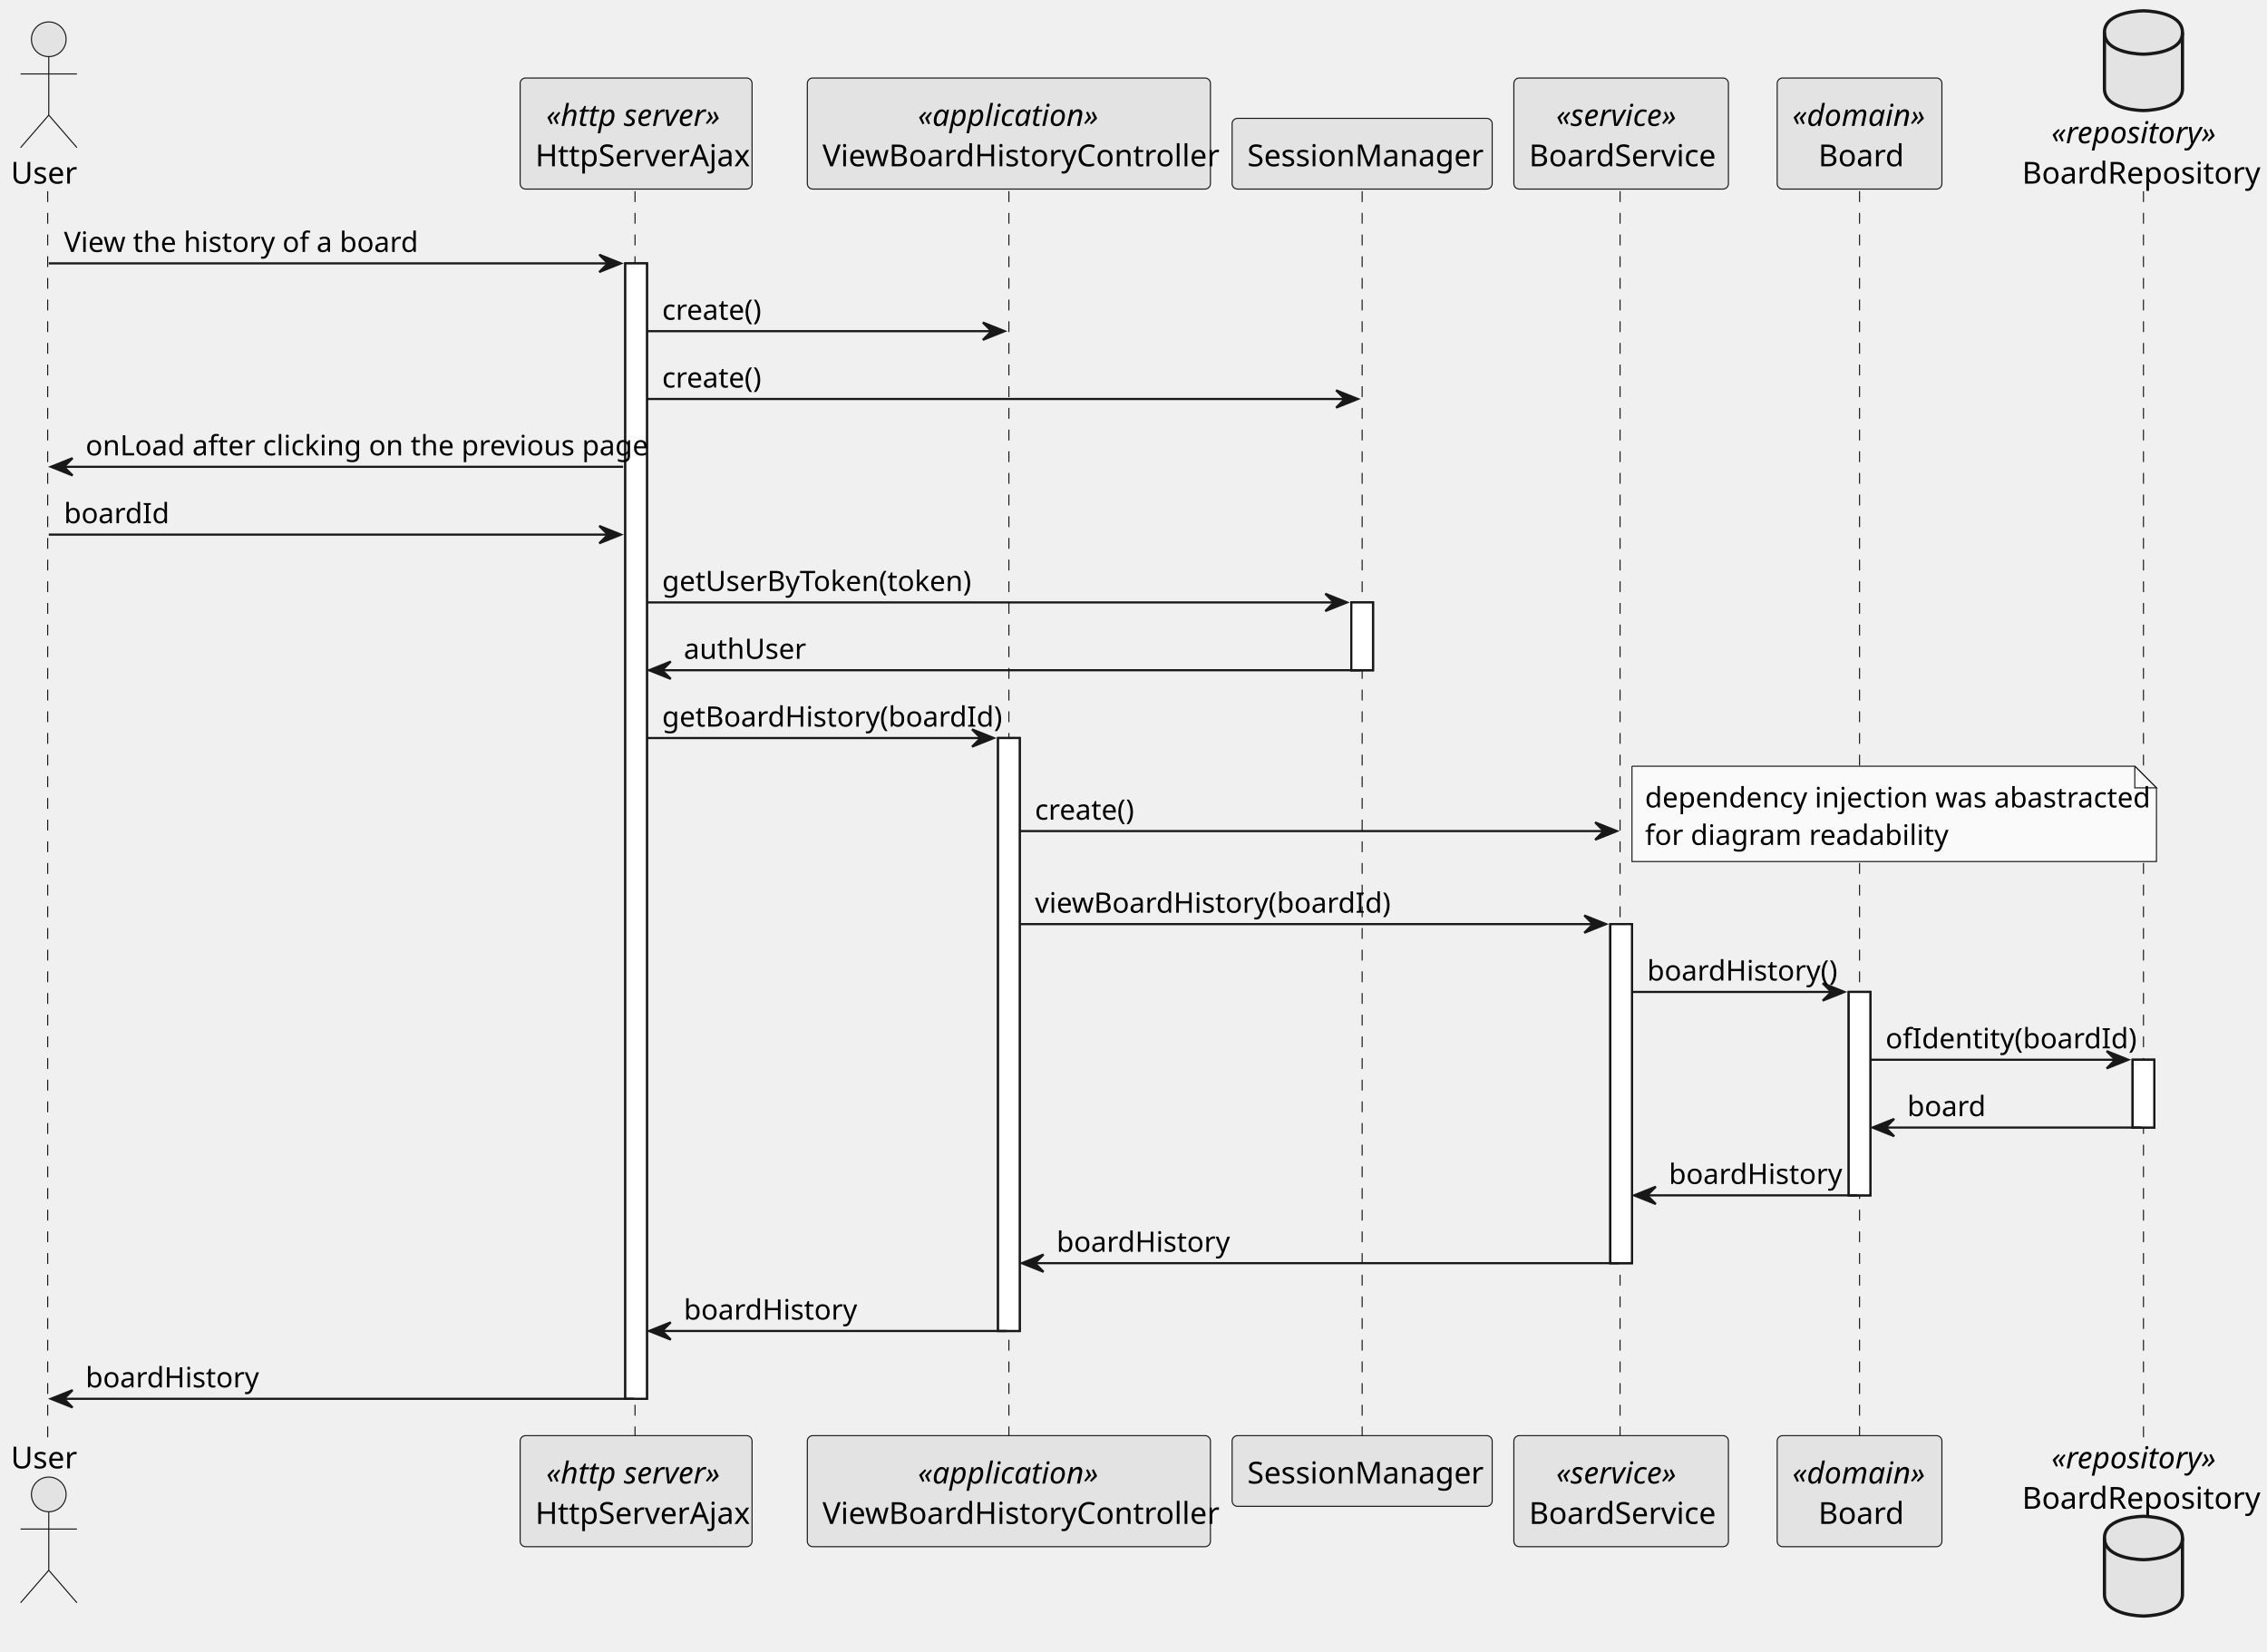
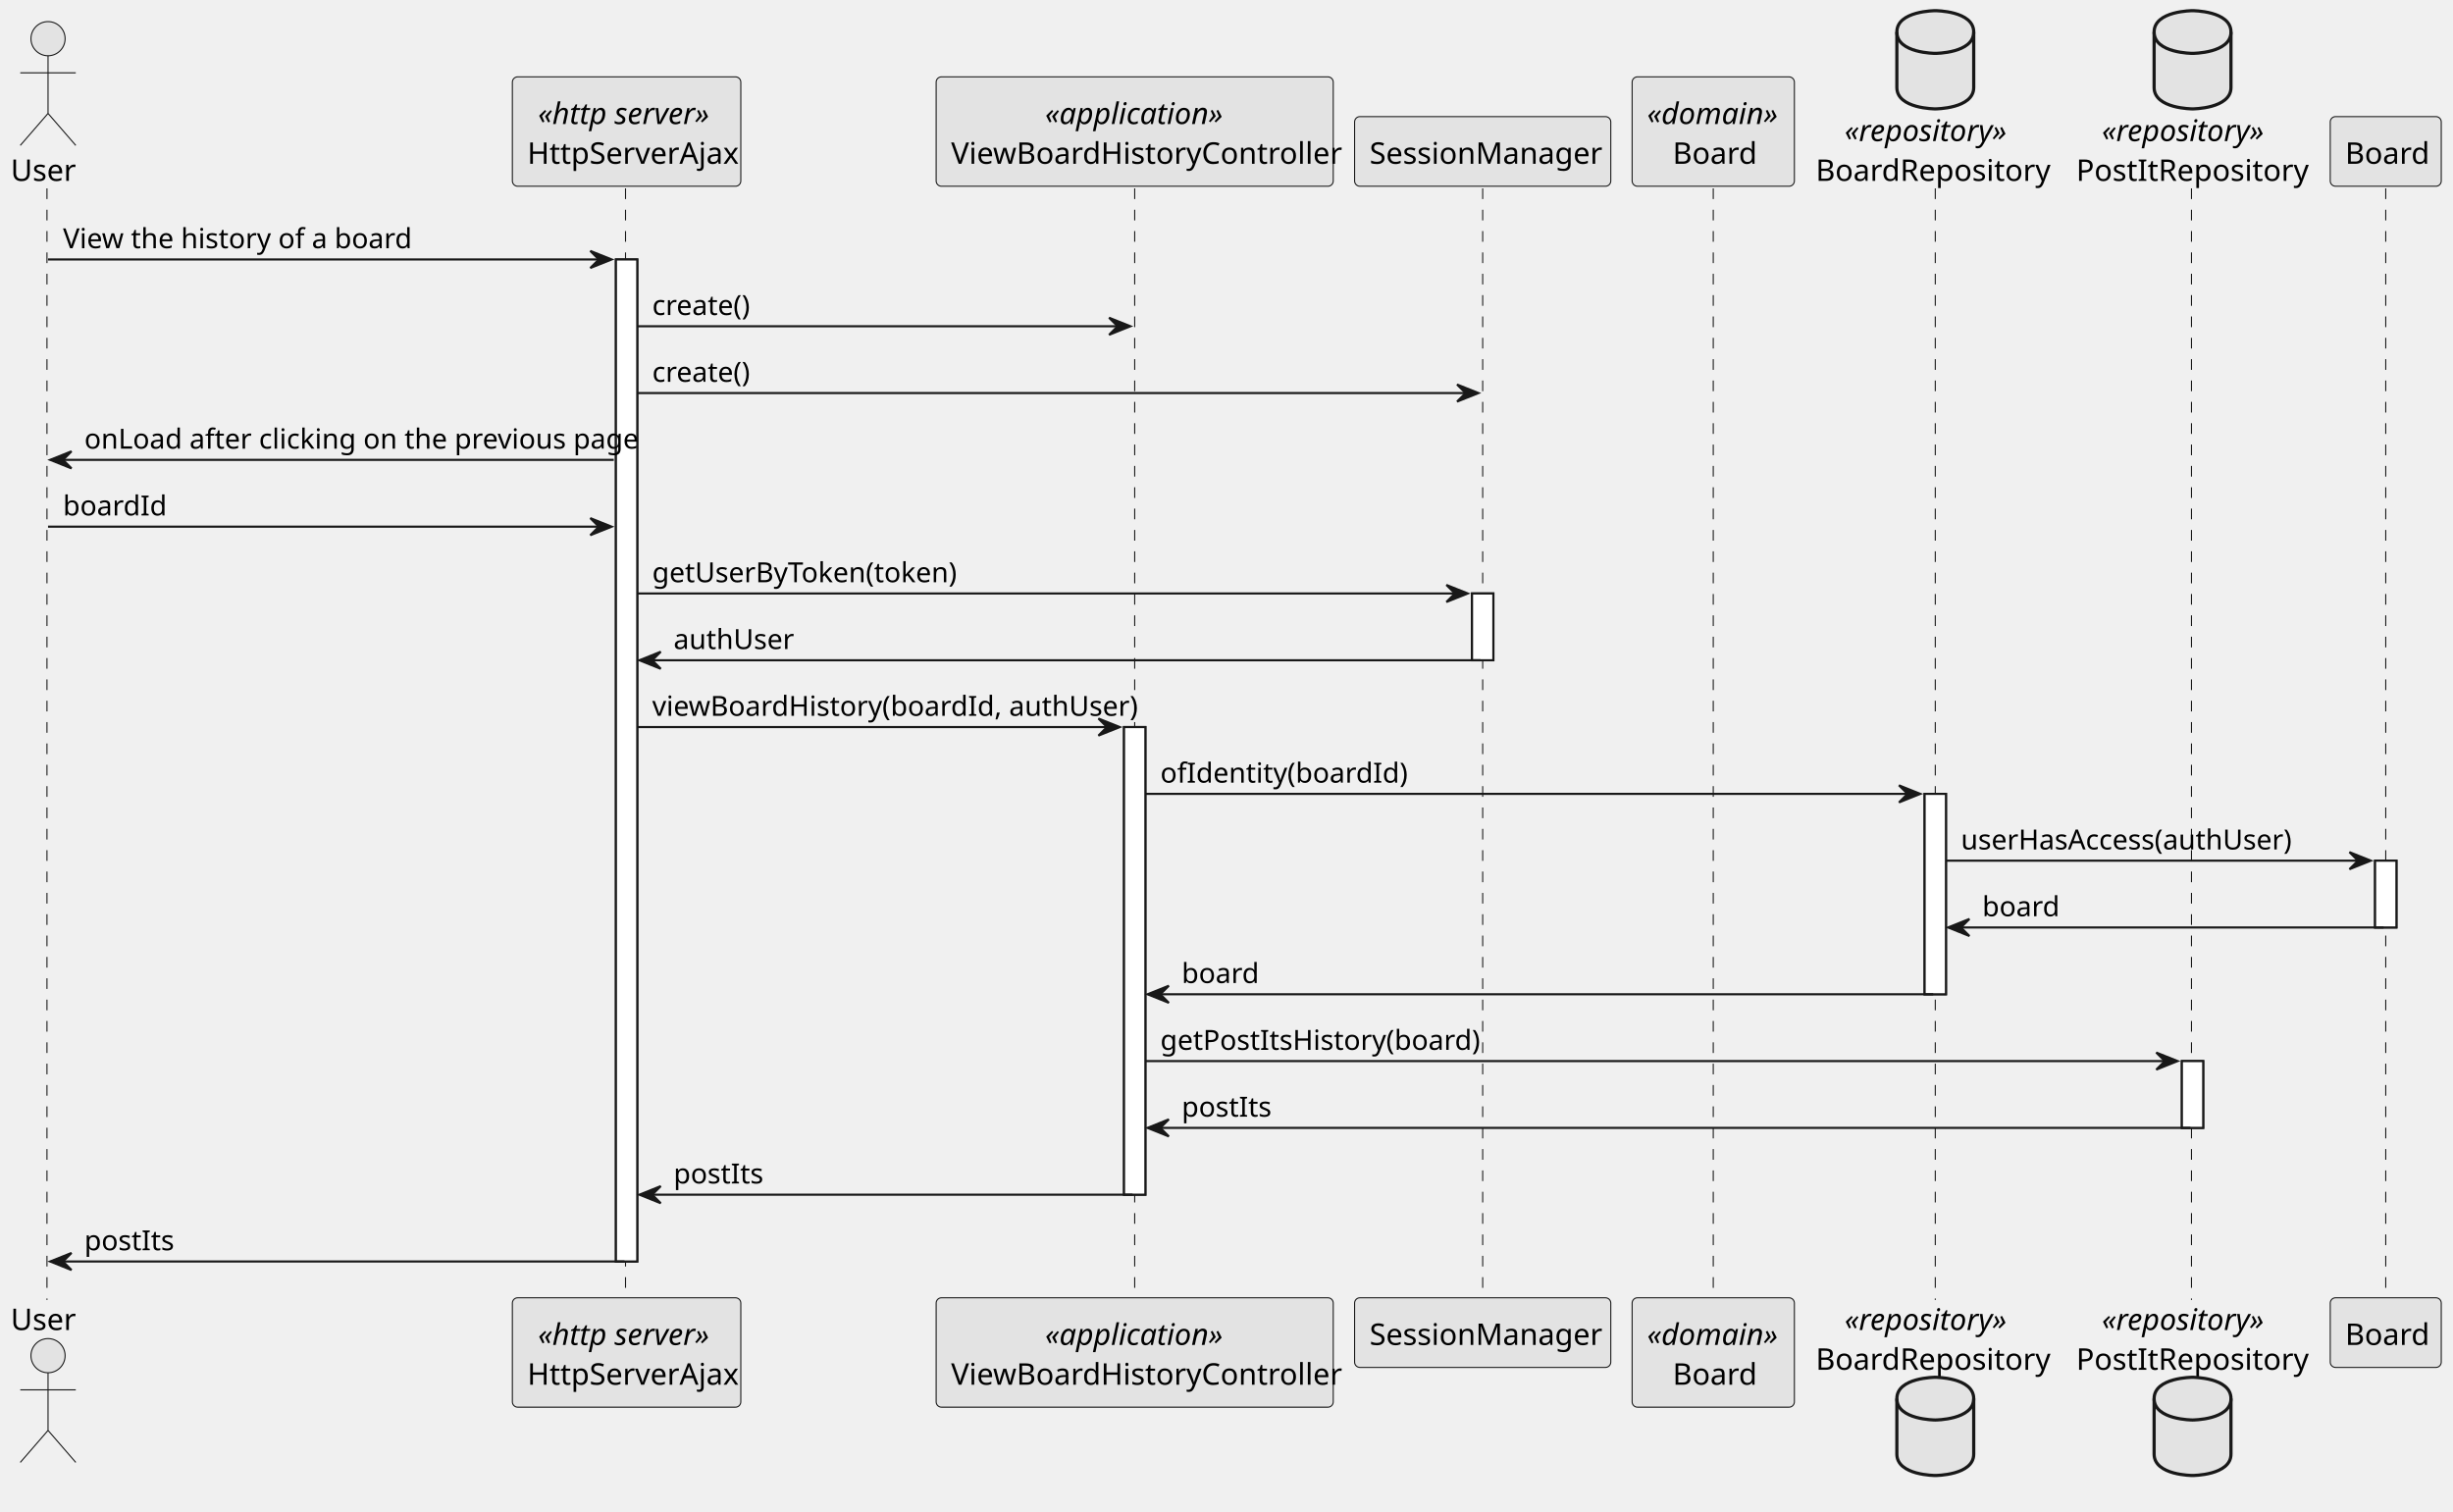
- <svg xmlns="http://www.w3.org/2000/svg" contentStyleType="text/css" height="762px" preserveAspectRatio="none" style="width:1046px;height:762px;background:#FFFFFF;" version="1.1" viewBox="0 0 1046 762" width="1046px" zoomAndPan="magnify">
+ <svg xmlns="http://www.w3.org/2000/svg" contentStyleType="text/css" height="708px" preserveAspectRatio="none" style="width:1149px;height:708px;background:#FFFFFF;" version="1.1" viewBox="0 0 1149 708" width="1149px" zoomAndPan="magnify">
  <defs />
  <g>
-     <rect fill="#FFFFFF" height="523.947" style="stroke:#181818;stroke-width:1.0;" width="10" x="288.5" y="121.533" />
-     <rect fill="#FFFFFF" height="273.619" style="stroke:#181818;stroke-width:1.0;" width="10" x="460.5" y="340.57" />
-     <rect fill="#FFFFFF" height="31.291" style="stroke:#181818;stroke-width:1.0;" width="10" x="623.5" y="277.988" />
-     <rect fill="#FFFFFF" height="156.455" style="stroke:#181818;stroke-width:1.0;" width="10" x="743" y="426.443" />
-     <rect fill="#FFFFFF" height="93.873" style="stroke:#181818;stroke-width:1.0;" width="10" x="853" y="457.734" />
-     <rect fill="#FFFFFF" height="31.291" style="stroke:#181818;stroke-width:1.0;" width="10" x="984" y="489.025" />
-     <line style="stroke:#181818;stroke-width:0.5;stroke-dasharray:5.0,5.0;" x1="22" x2="22" y1="88.242" y2="663.481" />
-     <line style="stroke:#181818;stroke-width:0.5;stroke-dasharray:5.0,5.0;" x1="293" x2="293" y1="88.242" y2="663.481" />
-     <line style="stroke:#181818;stroke-width:0.5;stroke-dasharray:5.0,5.0;" x1="465.5" x2="465.5" y1="88.242" y2="663.481" />
-     <line style="stroke:#181818;stroke-width:0.5;stroke-dasharray:5.0,5.0;" x1="628.5" x2="628.5" y1="88.242" y2="663.481" />
-     <line style="stroke:#181818;stroke-width:0.5;stroke-dasharray:5.0,5.0;" x1="747.5" x2="747.5" y1="88.242" y2="663.481" />
-     <line style="stroke:#181818;stroke-width:0.5;stroke-dasharray:5.0,5.0;" x1="858" x2="858" y1="88.242" y2="663.481" />
-     <line style="stroke:#181818;stroke-width:0.5;stroke-dasharray:5.0,5.0;" x1="989" x2="989" y1="88.242" y2="663.481" />
+     <rect fill="#FFFFFF" height="469.365" style="stroke:#181818;stroke-width:1.0;" width="10" x="288.5" y="121.533" />
+     <rect fill="#FFFFFF" height="219.037" style="stroke:#181818;stroke-width:1.0;" width="10" x="526.5" y="340.57" />
+     <rect fill="#FFFFFF" height="31.291" style="stroke:#181818;stroke-width:1.0;" width="10" x="689.5" y="277.988" />
+     <rect fill="#FFFFFF" height="93.873" style="stroke:#181818;stroke-width:1.0;" width="10" x="901.5" y="371.861" />
+     <rect fill="#FFFFFF" height="31.291" style="stroke:#181818;stroke-width:1.0;" width="10" x="1022" y="497.025" />
+     <rect fill="#FFFFFF" height="31.291" style="stroke:#181818;stroke-width:1.0;" width="10" x="1112.5" y="403.152" />
+     <line style="stroke:#181818;stroke-width:0.5;stroke-dasharray:5.0,5.0;" x1="22" x2="22" y1="88.242" y2="608.898" />
+     <line style="stroke:#181818;stroke-width:0.5;stroke-dasharray:5.0,5.0;" x1="293" x2="293" y1="88.242" y2="608.898" />
+     <line style="stroke:#181818;stroke-width:0.5;stroke-dasharray:5.0,5.0;" x1="531.5" x2="531.5" y1="88.242" y2="608.898" />
+     <line style="stroke:#181818;stroke-width:0.5;stroke-dasharray:5.0,5.0;" x1="694.5" x2="694.5" y1="88.242" y2="608.898" />
+     <line style="stroke:#181818;stroke-width:0.5;stroke-dasharray:5.0,5.0;" x1="802.5" x2="802.5" y1="88.242" y2="608.898" />
+     <line style="stroke:#181818;stroke-width:0.5;stroke-dasharray:5.0,5.0;" x1="906.5" x2="906.5" y1="88.242" y2="608.898" />
+     <line style="stroke:#181818;stroke-width:0.5;stroke-dasharray:5.0,5.0;" x1="1026.5" x2="1026.5" y1="88.242" y2="608.898" />
+     <line style="stroke:#181818;stroke-width:0.5;stroke-dasharray:5.0,5.0;" x1="1117.5" x2="1117.5" y1="88.242" y2="608.898" />
    <text fill="#000000" font-family="FG Virgil" font-size="14" lengthAdjust="spacing" textLength="29" x="5" y="84.728">User</text>
    <ellipse cx="22.5" cy="18.121" fill="#E3E3E3" rx="8" ry="8" style="stroke:#181818;stroke-width:0.5;" />
    <path d="M22.5,26.121 L22.5,53.121 M9.5,34.121 L35.5,34.121 M22.5,53.121 L9.5,68.121 M22.5,53.121 L35.5,68.121 " fill="none" style="stroke:#181818;stroke-width:0.5;" />
-     <text fill="#000000" font-family="FG Virgil" font-size="14" lengthAdjust="spacing" textLength="29" x="5" y="677.588">User</text>
-     <ellipse cx="22.5" cy="689.602" fill="#E3E3E3" rx="8" ry="8" style="stroke:#181818;stroke-width:0.5;" />
-     <path d="M22.5,697.602 L22.5,724.602 M9.5,705.602 L35.5,705.602 M22.5,724.602 L9.5,739.602 M22.5,724.602 L35.5,739.602 " fill="none" style="stroke:#181818;stroke-width:0.5;" />
+     <text fill="#000000" font-family="FG Virgil" font-size="14" lengthAdjust="spacing" textLength="29" x="5" y="623.006">User</text>
+     <ellipse cx="22.5" cy="635.019" fill="#E3E3E3" rx="8" ry="8" style="stroke:#181818;stroke-width:0.5;" />
+     <path d="M22.5,643.019 L22.5,670.019 M9.5,651.019 L35.5,651.019 M22.5,670.019 L9.5,685.019 M22.5,670.019 L35.5,685.019 " fill="none" style="stroke:#181818;stroke-width:0.5;" />
    <rect fill="#E3E3E3" height="51.242" rx="2.5" ry="2.5" style="stroke:#181818;stroke-width:0.5;" width="107" x="240" y="36" />
    <text fill="#000000" font-family="FG Virgil" font-size="14" font-style="italic" lengthAdjust="spacing" textLength="83" x="252" y="58.107">«http server»</text>
    <text fill="#000000" font-family="FG Virgil" font-size="14" lengthAdjust="spacing" textLength="93" x="247" y="76.728">HttpServerAjax</text>
-     <rect fill="#E3E3E3" height="51.242" rx="2.5" ry="2.5" style="stroke:#181818;stroke-width:0.5;" width="107" x="240" y="662.481" />
-     <text fill="#000000" font-family="FG Virgil" font-size="14" font-style="italic" lengthAdjust="spacing" textLength="83" x="252" y="684.588">«http server»</text>
-     <text fill="#000000" font-family="FG Virgil" font-size="14" lengthAdjust="spacing" textLength="93" x="247" y="703.209">HttpServerAjax</text>
-     <rect fill="#E3E3E3" height="51.242" rx="2.5" ry="2.5" style="stroke:#181818;stroke-width:0.5;" width="186" x="372.5" y="36" />
-     <text fill="#000000" font-family="FG Virgil" font-size="14" font-style="italic" lengthAdjust="spacing" textLength="84" x="423.5" y="58.107">«application»</text>
-     <text fill="#000000" font-family="FG Virgil" font-size="14" lengthAdjust="spacing" textLength="172" x="379.5" y="76.728">ViewBoardHistoryController</text>
-     <rect fill="#E3E3E3" height="51.242" rx="2.5" ry="2.5" style="stroke:#181818;stroke-width:0.5;" width="186" x="372.5" y="662.481" />
-     <text fill="#000000" font-family="FG Virgil" font-size="14" font-style="italic" lengthAdjust="spacing" textLength="84" x="423.5" y="684.588">«application»</text>
-     <text fill="#000000" font-family="FG Virgil" font-size="14" lengthAdjust="spacing" textLength="172" x="379.5" y="703.209">ViewBoardHistoryController</text>
-     <rect fill="#E3E3E3" height="32.621" rx="2.5" ry="2.5" style="stroke:#181818;stroke-width:0.5;" width="120" x="568.5" y="54.621" />
-     <text fill="#000000" font-family="FG Virgil" font-size="14" lengthAdjust="spacing" textLength="106" x="575.5" y="76.728">SessionManager</text>
-     <rect fill="#E3E3E3" height="32.621" rx="2.5" ry="2.5" style="stroke:#181818;stroke-width:0.5;" width="120" x="568.5" y="662.481" />
-     <text fill="#000000" font-family="FG Virgil" font-size="14" lengthAdjust="spacing" textLength="106" x="575.5" y="684.588">SessionManager</text>
-     <rect fill="#E3E3E3" height="51.242" rx="2.5" ry="2.5" style="stroke:#181818;stroke-width:0.5;" width="99" x="698.5" y="36" />
-     <text fill="#000000" font-family="FG Virgil" font-size="14" font-style="italic" lengthAdjust="spacing" textLength="60" x="718" y="58.107">«service»</text>
-     <text fill="#000000" font-family="FG Virgil" font-size="14" lengthAdjust="spacing" textLength="85" x="705.5" y="76.728">BoardService</text>
-     <rect fill="#E3E3E3" height="51.242" rx="2.5" ry="2.5" style="stroke:#181818;stroke-width:0.5;" width="99" x="698.5" y="662.481" />
-     <text fill="#000000" font-family="FG Virgil" font-size="14" font-style="italic" lengthAdjust="spacing" textLength="60" x="718" y="684.588">«service»</text>
-     <text fill="#000000" font-family="FG Virgil" font-size="14" lengthAdjust="spacing" textLength="85" x="705.5" y="703.209">BoardService</text>
-     <rect fill="#E3E3E3" height="51.242" rx="2.5" ry="2.5" style="stroke:#181818;stroke-width:0.5;" width="76" x="820" y="36" />
-     <text fill="#000000" font-family="FG Virgil" font-size="14" font-style="italic" lengthAdjust="spacing" textLength="62" x="827" y="58.107">«domain»</text>
-     <text fill="#000000" font-family="FG Virgil" font-size="14" lengthAdjust="spacing" textLength="38" x="839" y="76.728">Board</text>
-     <rect fill="#E3E3E3" height="51.242" rx="2.5" ry="2.5" style="stroke:#181818;stroke-width:0.5;" width="76" x="820" y="662.481" />
-     <text fill="#000000" font-family="FG Virgil" font-size="14" font-style="italic" lengthAdjust="spacing" textLength="62" x="827" y="684.588">«domain»</text>
-     <text fill="#000000" font-family="FG Virgil" font-size="14" lengthAdjust="spacing" textLength="38" x="839" y="703.209">Board</text>
-     <text fill="#000000" font-family="FG Virgil" font-size="14" font-style="italic" lengthAdjust="spacing" textLength="79" x="946.5" y="66.107">«repository»</text>
-     <text fill="#000000" font-family="FG Virgil" font-size="14" lengthAdjust="spacing" textLength="106" x="933" y="84.728">BoardRepository</text>
-     <path d="M971,15 C971,5 989,5 989,5 C989,5 1007,5 1007,15 L1007,41 C1007,51 989,51 989,51 C989,51 971,51 971,41 L971,15 " fill="#E3E3E3" style="stroke:#181818;stroke-width:1.5;" />
-     <path d="M971,15 C971,25 989,25 989,25 C989,25 1007,25 1007,15 " fill="none" style="stroke:#181818;stroke-width:1.5;" />
-     <text fill="#000000" font-family="FG Virgil" font-size="14" font-style="italic" lengthAdjust="spacing" textLength="79" x="946.5" y="677.588">«repository»</text>
-     <text fill="#000000" font-family="FG Virgil" font-size="14" lengthAdjust="spacing" textLength="106" x="933" y="696.209">BoardRepository</text>
-     <path d="M971,709.723 C971,699.723 989,699.723 989,699.723 C989,699.723 1007,699.723 1007,709.723 L1007,735.723 C1007,745.723 989,745.723 989,745.723 C989,745.723 971,745.723 971,735.723 L971,709.723 " fill="#E3E3E3" style="stroke:#181818;stroke-width:1.5;" />
-     <path d="M971,709.723 C971,719.723 989,719.723 989,719.723 C989,719.723 1007,719.723 1007,709.723 " fill="none" style="stroke:#181818;stroke-width:1.5;" />
-     <rect fill="#FFFFFF" height="523.947" style="stroke:#181818;stroke-width:1.0;" width="10" x="288.5" y="121.533" />
-     <rect fill="#FFFFFF" height="273.619" style="stroke:#181818;stroke-width:1.0;" width="10" x="460.5" y="340.57" />
-     <rect fill="#FFFFFF" height="31.291" style="stroke:#181818;stroke-width:1.0;" width="10" x="623.5" y="277.988" />
-     <rect fill="#FFFFFF" height="156.455" style="stroke:#181818;stroke-width:1.0;" width="10" x="743" y="426.443" />
-     <rect fill="#FFFFFF" height="93.873" style="stroke:#181818;stroke-width:1.0;" width="10" x="853" y="457.734" />
-     <rect fill="#FFFFFF" height="31.291" style="stroke:#181818;stroke-width:1.0;" width="10" x="984" y="489.025" />
+     <rect fill="#E3E3E3" height="51.242" rx="2.5" ry="2.5" style="stroke:#181818;stroke-width:0.5;" width="107" x="240" y="607.898" />
+     <text fill="#000000" font-family="FG Virgil" font-size="14" font-style="italic" lengthAdjust="spacing" textLength="83" x="252" y="630.006">«http server»</text>
+     <text fill="#000000" font-family="FG Virgil" font-size="14" lengthAdjust="spacing" textLength="93" x="247" y="648.627">HttpServerAjax</text>
+     <rect fill="#E3E3E3" height="51.242" rx="2.5" ry="2.5" style="stroke:#181818;stroke-width:0.5;" width="186" x="438.5" y="36" />
+     <text fill="#000000" font-family="FG Virgil" font-size="14" font-style="italic" lengthAdjust="spacing" textLength="84" x="489.5" y="58.107">«application»</text>
+     <text fill="#000000" font-family="FG Virgil" font-size="14" lengthAdjust="spacing" textLength="172" x="445.5" y="76.728">ViewBoardHistoryController</text>
+     <rect fill="#E3E3E3" height="51.242" rx="2.5" ry="2.5" style="stroke:#181818;stroke-width:0.5;" width="186" x="438.5" y="607.898" />
+     <text fill="#000000" font-family="FG Virgil" font-size="14" font-style="italic" lengthAdjust="spacing" textLength="84" x="489.5" y="630.006">«application»</text>
+     <text fill="#000000" font-family="FG Virgil" font-size="14" lengthAdjust="spacing" textLength="172" x="445.5" y="648.627">ViewBoardHistoryController</text>
+     <rect fill="#E3E3E3" height="32.621" rx="2.5" ry="2.5" style="stroke:#181818;stroke-width:0.5;" width="120" x="634.5" y="54.621" />
+     <text fill="#000000" font-family="FG Virgil" font-size="14" lengthAdjust="spacing" textLength="106" x="641.5" y="76.728">SessionManager</text>
+     <rect fill="#E3E3E3" height="32.621" rx="2.5" ry="2.5" style="stroke:#181818;stroke-width:0.5;" width="120" x="634.5" y="607.898" />
+     <text fill="#000000" font-family="FG Virgil" font-size="14" lengthAdjust="spacing" textLength="106" x="641.5" y="630.006">SessionManager</text>
+     <rect fill="#E3E3E3" height="51.242" rx="2.5" ry="2.5" style="stroke:#181818;stroke-width:0.5;" width="76" x="764.5" y="36" />
+     <text fill="#000000" font-family="FG Virgil" font-size="14" font-style="italic" lengthAdjust="spacing" textLength="62" x="771.5" y="58.107">«domain»</text>
+     <text fill="#000000" font-family="FG Virgil" font-size="14" lengthAdjust="spacing" textLength="38" x="783.5" y="76.728">Board</text>
+     <rect fill="#E3E3E3" height="51.242" rx="2.5" ry="2.5" style="stroke:#181818;stroke-width:0.5;" width="76" x="764.5" y="607.898" />
+     <text fill="#000000" font-family="FG Virgil" font-size="14" font-style="italic" lengthAdjust="spacing" textLength="62" x="771.5" y="630.006">«domain»</text>
+     <text fill="#000000" font-family="FG Virgil" font-size="14" lengthAdjust="spacing" textLength="38" x="783.5" y="648.627">Board</text>
+     <text fill="#000000" font-family="FG Virgil" font-size="14" font-style="italic" lengthAdjust="spacing" textLength="79" x="864" y="66.107">«repository»</text>
+     <text fill="#000000" font-family="FG Virgil" font-size="14" lengthAdjust="spacing" textLength="106" x="850.5" y="84.728">BoardRepository</text>
+     <path d="M888.5,15 C888.5,5 906.5,5 906.5,5 C906.5,5 924.5,5 924.5,15 L924.5,41 C924.5,51 906.5,51 906.5,51 C906.5,51 888.5,51 888.5,41 L888.5,15 " fill="#E3E3E3" style="stroke:#181818;stroke-width:1.5;" />
+     <path d="M888.5,15 C888.5,25 906.5,25 906.5,25 C906.5,25 924.5,25 924.5,15 " fill="none" style="stroke:#181818;stroke-width:1.5;" />
+     <text fill="#000000" font-family="FG Virgil" font-size="14" font-style="italic" lengthAdjust="spacing" textLength="79" x="864" y="623.006">«repository»</text>
+     <text fill="#000000" font-family="FG Virgil" font-size="14" lengthAdjust="spacing" textLength="106" x="850.5" y="641.627">BoardRepository</text>
+     <path d="M888.5,655.141 C888.5,645.141 906.5,645.141 906.5,645.141 C906.5,645.141 924.5,645.141 924.5,655.141 L924.5,681.141 C924.5,691.141 906.5,691.141 906.5,691.141 C906.5,691.141 888.5,691.141 888.5,681.141 L888.5,655.141 " fill="#E3E3E3" style="stroke:#181818;stroke-width:1.5;" />
+     <path d="M888.5,655.141 C888.5,665.141 906.5,665.141 906.5,665.141 C906.5,665.141 924.5,665.141 924.5,655.141 " fill="none" style="stroke:#181818;stroke-width:1.5;" />
+     <text fill="#000000" font-family="FG Virgil" font-size="14" font-style="italic" lengthAdjust="spacing" textLength="79" x="984.5" y="66.107">«repository»</text>
+     <text fill="#000000" font-family="FG Virgil" font-size="14" lengthAdjust="spacing" textLength="103" x="972.5" y="84.728">PostItRepository</text>
+     <path d="M1009,15 C1009,5 1027,5 1027,5 C1027,5 1045,5 1045,15 L1045,41 C1045,51 1027,51 1027,51 C1027,51 1009,51 1009,41 L1009,15 " fill="#E3E3E3" style="stroke:#181818;stroke-width:1.5;" />
+     <path d="M1009,15 C1009,25 1027,25 1027,25 C1027,25 1045,25 1045,15 " fill="none" style="stroke:#181818;stroke-width:1.5;" />
+     <text fill="#000000" font-family="FG Virgil" font-size="14" font-style="italic" lengthAdjust="spacing" textLength="79" x="984.5" y="623.006">«repository»</text>
+     <text fill="#000000" font-family="FG Virgil" font-size="14" lengthAdjust="spacing" textLength="103" x="972.5" y="641.627">PostItRepository</text>
+     <path d="M1009,655.141 C1009,645.141 1027,645.141 1027,645.141 C1027,645.141 1045,645.141 1045,655.141 L1045,681.141 C1045,691.141 1027,691.141 1027,691.141 C1027,691.141 1009,691.141 1009,681.141 L1009,655.141 " fill="#E3E3E3" style="stroke:#181818;stroke-width:1.5;" />
+     <path d="M1009,655.141 C1009,665.141 1027,665.141 1027,665.141 C1027,665.141 1045,665.141 1045,655.141 " fill="none" style="stroke:#181818;stroke-width:1.5;" />
+     <rect fill="#E3E3E3" height="32.621" rx="2.5" ry="2.5" style="stroke:#181818;stroke-width:0.5;" width="52" x="1091.5" y="54.621" />
+     <text fill="#000000" font-family="FG Virgil" font-size="14" lengthAdjust="spacing" textLength="38" x="1098.5" y="76.728">Board</text>
+     <rect fill="#E3E3E3" height="32.621" rx="2.5" ry="2.5" style="stroke:#181818;stroke-width:0.5;" width="52" x="1091.5" y="607.898" />
+     <text fill="#000000" font-family="FG Virgil" font-size="14" lengthAdjust="spacing" textLength="38" x="1098.5" y="630.006">Board</text>
+     <rect fill="#FFFFFF" height="469.365" style="stroke:#181818;stroke-width:1.0;" width="10" x="288.5" y="121.533" />
+     <rect fill="#FFFFFF" height="219.037" style="stroke:#181818;stroke-width:1.0;" width="10" x="526.5" y="340.57" />
+     <rect fill="#FFFFFF" height="31.291" style="stroke:#181818;stroke-width:1.0;" width="10" x="689.5" y="277.988" />
+     <rect fill="#FFFFFF" height="93.873" style="stroke:#181818;stroke-width:1.0;" width="10" x="901.5" y="371.861" />
+     <rect fill="#FFFFFF" height="31.291" style="stroke:#181818;stroke-width:1.0;" width="10" x="1022" y="497.025" />
+     <rect fill="#FFFFFF" height="31.291" style="stroke:#181818;stroke-width:1.0;" width="10" x="1112.5" y="403.152" />
    <polygon fill="#181818" points="276.5,117.533,286.5,121.533,276.5,125.533,280.5,121.533" style="stroke:#181818;stroke-width:1.0;" />
    <line style="stroke:#181818;stroke-width:1.0;" x1="22.5" x2="282.5" y1="121.533" y2="121.533" />
    <text fill="#000000" font-family="FG Virgil" font-size="13" lengthAdjust="spacing" textLength="154" x="29.5" y="116.27">View the history of a board</text>
-     <polygon fill="#181818" points="453.5,148.824,463.5,152.824,453.5,156.824,457.5,152.824" style="stroke:#181818;stroke-width:1.0;" />
-     <line style="stroke:#181818;stroke-width:1.0;" x1="298.5" x2="459.5" y1="152.824" y2="152.824" />
+     <polygon fill="#181818" points="519.5,148.824,529.5,152.824,519.5,156.824,523.5,152.824" style="stroke:#181818;stroke-width:1.0;" />
+     <line style="stroke:#181818;stroke-width:1.0;" x1="298.5" x2="525.5" y1="152.824" y2="152.824" />
    <text fill="#000000" font-family="FG Virgil" font-size="13" lengthAdjust="spacing" textLength="44" x="305.5" y="147.561">create()</text>
-     <polygon fill="#181818" points="616.5,180.115,626.5,184.115,616.5,188.115,620.5,184.115" style="stroke:#181818;stroke-width:1.0;" />
-     <line style="stroke:#181818;stroke-width:1.0;" x1="298.5" x2="622.5" y1="184.115" y2="184.115" />
+     <polygon fill="#181818" points="682.5,180.115,692.5,184.115,682.5,188.115,686.5,184.115" style="stroke:#181818;stroke-width:1.0;" />
+     <line style="stroke:#181818;stroke-width:1.0;" x1="298.5" x2="688.5" y1="184.115" y2="184.115" />
    <text fill="#000000" font-family="FG Virgil" font-size="13" lengthAdjust="spacing" textLength="44" x="305.5" y="178.852">create()</text>
    <polygon fill="#181818" points="33.5,211.406,23.5,215.406,33.5,219.406,29.5,215.406" style="stroke:#181818;stroke-width:1.0;" />
    <line style="stroke:#181818;stroke-width:1.0;" x1="27.5" x2="287.5" y1="215.406" y2="215.406" />
    <text fill="#000000" font-family="FG Virgil" font-size="13" lengthAdjust="spacing" textLength="242" x="39.5" y="210.144">onLoad after clicking on the previous page</text>
    <polygon fill="#181818" points="276.5,242.697,286.5,246.697,276.5,250.697,280.5,246.697" style="stroke:#181818;stroke-width:1.0;" />
    <line style="stroke:#181818;stroke-width:1.0;" x1="22.5" x2="282.5" y1="246.697" y2="246.697" />
    <text fill="#000000" font-family="FG Virgil" font-size="13" lengthAdjust="spacing" textLength="42" x="29.5" y="241.435">boardId</text>
-     <polygon fill="#181818" points="611.5,273.988,621.5,277.988,611.5,281.988,615.5,277.988" style="stroke:#181818;stroke-width:1.0;" />
-     <line style="stroke:#181818;stroke-width:1.0;" x1="298.5" x2="617.5" y1="277.988" y2="277.988" />
+     <polygon fill="#181818" points="677.5,273.988,687.5,277.988,677.5,281.988,681.5,277.988" style="stroke:#181818;stroke-width:1.0;" />
+     <line style="stroke:#181818;stroke-width:1.0;" x1="298.5" x2="683.5" y1="277.988" y2="277.988" />
    <text fill="#000000" font-family="FG Virgil" font-size="13" lengthAdjust="spacing" textLength="136" x="305.5" y="272.726">getUserByToken(token)</text>
    <polygon fill="#181818" points="309.5,305.279,299.5,309.279,309.5,313.279,305.5,309.279" style="stroke:#181818;stroke-width:1.0;" />
-     <line style="stroke:#181818;stroke-width:1.0;" x1="303.5" x2="627.5" y1="309.279" y2="309.279" />
+     <line style="stroke:#181818;stroke-width:1.0;" x1="303.5" x2="693.5" y1="309.279" y2="309.279" />
    <text fill="#000000" font-family="FG Virgil" font-size="13" lengthAdjust="spacing" textLength="52" x="315.5" y="304.017">authUser</text>
-     <polygon fill="#181818" points="448.5,336.57,458.5,340.57,448.5,344.57,452.5,340.57" style="stroke:#181818;stroke-width:1.0;" />
-     <line style="stroke:#181818;stroke-width:1.0;" x1="298.5" x2="454.5" y1="340.57" y2="340.57" />
-     <text fill="#000000" font-family="FG Virgil" font-size="13" lengthAdjust="spacing" textLength="143" x="305.5" y="335.308">getBoardHistory(boardId)</text>
-     <polygon fill="#181818" points="736,379.507,746,383.507,736,387.507,740,383.507" style="stroke:#181818;stroke-width:1.0;" />
-     <line style="stroke:#181818;stroke-width:1.0;" x1="470.5" x2="742" y1="383.507" y2="383.507" />
-     <text fill="#000000" font-family="FG Virgil" font-size="13" lengthAdjust="spacing" textLength="44" x="477.5" y="378.244">create()</text>
-     <path d="M753,353.57 L753,397.57 L995,397.57 L995,363.57 L985,353.57 L753,353.57 " fill="#FAFAFA" style="stroke:#181818;stroke-width:0.5;" />
-     <path d="M985,353.57 L985,363.57 L995,363.57 L985,353.57 " fill="#FAFAFA" style="stroke:#181818;stroke-width:0.5;" />
-     <text fill="#000000" font-family="FG Virgil" font-size="13" lengthAdjust="spacing" textLength="221" x="759" y="372.599">dependency injection was abastracted</text>
-     <text fill="#000000" font-family="FG Virgil" font-size="13" lengthAdjust="spacing" textLength="127" x="759" y="389.89">for diagram readability</text>
-     <polygon fill="#181818" points="731,422.443,741,426.443,731,430.443,735,426.443" style="stroke:#181818;stroke-width:1.0;" />
-     <line style="stroke:#181818;stroke-width:1.0;" x1="470.5" x2="737" y1="426.443" y2="426.443" />
-     <text fill="#000000" font-family="FG Virgil" font-size="13" lengthAdjust="spacing" textLength="149" x="477.5" y="421.181">viewBoardHistory(boardId)</text>
-     <polygon fill="#181818" points="841,453.734,851,457.734,841,461.734,845,457.734" style="stroke:#181818;stroke-width:1.0;" />
-     <line style="stroke:#181818;stroke-width:1.0;" x1="753" x2="847" y1="457.734" y2="457.734" />
-     <text fill="#000000" font-family="FG Virgil" font-size="13" lengthAdjust="spacing" textLength="81" x="760" y="452.472">boardHistory()</text>
-     <polygon fill="#181818" points="972,485.025,982,489.025,972,493.025,976,489.025" style="stroke:#181818;stroke-width:1.0;" />
-     <line style="stroke:#181818;stroke-width:1.0;" x1="863" x2="978" y1="489.025" y2="489.025" />
-     <text fill="#000000" font-family="FG Virgil" font-size="13" lengthAdjust="spacing" textLength="102" x="870" y="483.763">ofIdentity(boardId)</text>
-     <polygon fill="#181818" points="874,516.316,864,520.316,874,524.316,870,520.316" style="stroke:#181818;stroke-width:1.0;" />
-     <line style="stroke:#181818;stroke-width:1.0;" x1="868" x2="988" y1="520.316" y2="520.316" />
-     <text fill="#000000" font-family="FG Virgil" font-size="13" lengthAdjust="spacing" textLength="32" x="880" y="515.054">board</text>
-     <polygon fill="#181818" points="764,547.607,754,551.607,764,555.607,760,551.607" style="stroke:#181818;stroke-width:1.0;" />
-     <line style="stroke:#181818;stroke-width:1.0;" x1="758" x2="857" y1="551.607" y2="551.607" />
-     <text fill="#000000" font-family="FG Virgil" font-size="13" lengthAdjust="spacing" textLength="73" x="770" y="546.345">boardHistory</text>
-     <polygon fill="#181818" points="481.5,578.898,471.5,582.898,481.5,586.898,477.5,582.898" style="stroke:#181818;stroke-width:1.0;" />
-     <line style="stroke:#181818;stroke-width:1.0;" x1="475.5" x2="747" y1="582.898" y2="582.898" />
-     <text fill="#000000" font-family="FG Virgil" font-size="13" lengthAdjust="spacing" textLength="73" x="487.5" y="577.636">boardHistory</text>
-     <polygon fill="#181818" points="309.5,610.189,299.5,614.189,309.5,618.189,305.5,614.189" style="stroke:#181818;stroke-width:1.0;" />
-     <line style="stroke:#181818;stroke-width:1.0;" x1="303.5" x2="464.5" y1="614.189" y2="614.189" />
-     <text fill="#000000" font-family="FG Virgil" font-size="13" lengthAdjust="spacing" textLength="73" x="315.5" y="608.927">boardHistory</text>
-     <polygon fill="#181818" points="33.5,641.481,23.5,645.481,33.5,649.481,29.5,645.481" style="stroke:#181818;stroke-width:1.0;" />
-     <line style="stroke:#181818;stroke-width:1.0;" x1="27.5" x2="292.5" y1="645.481" y2="645.481" />
-     <text fill="#000000" font-family="FG Virgil" font-size="13" lengthAdjust="spacing" textLength="73" x="39.5" y="640.218">boardHistory</text>
+     <polygon fill="#181818" points="514.5,336.57,524.5,340.57,514.5,344.57,518.5,340.57" style="stroke:#181818;stroke-width:1.0;" />
+     <line style="stroke:#181818;stroke-width:1.0;" x1="298.5" x2="520.5" y1="340.57" y2="340.57" />
+     <text fill="#000000" font-family="FG Virgil" font-size="13" lengthAdjust="spacing" textLength="209" x="305.5" y="335.308">viewBoardHistory(boardId, authUser)</text>
+     <polygon fill="#181818" points="889.5,367.861,899.5,371.861,889.5,375.861,893.5,371.861" style="stroke:#181818;stroke-width:1.0;" />
+     <line style="stroke:#181818;stroke-width:1.0;" x1="536.5" x2="895.5" y1="371.861" y2="371.861" />
+     <text fill="#000000" font-family="FG Virgil" font-size="13" lengthAdjust="spacing" textLength="102" x="543.5" y="366.599">ofIdentity(boardId)</text>
+     <polygon fill="#181818" points="1100.5,399.152,1110.5,403.152,1100.5,407.152,1104.5,403.152" style="stroke:#181818;stroke-width:1.0;" />
+     <line style="stroke:#181818;stroke-width:1.0;" x1="911.5" x2="1106.5" y1="403.152" y2="403.152" />
+     <text fill="#000000" font-family="FG Virgil" font-size="13" lengthAdjust="spacing" textLength="152" x="918.5" y="397.89">userHasAccess(authUser)</text>
+     <polygon fill="#181818" points="922.5,430.443,912.5,434.443,922.5,438.443,918.5,434.443" style="stroke:#181818;stroke-width:1.0;" />
+     <line style="stroke:#181818;stroke-width:1.0;" x1="916.5" x2="1116.5" y1="434.443" y2="434.443" />
+     <text fill="#000000" font-family="FG Virgil" font-size="13" lengthAdjust="spacing" textLength="32" x="928.5" y="429.181">board</text>
+     <polygon fill="#181818" points="547.5,461.734,537.5,465.734,547.5,469.734,543.5,465.734" style="stroke:#181818;stroke-width:1.0;" />
+     <line style="stroke:#181818;stroke-width:1.0;" x1="541.5" x2="905.5" y1="465.734" y2="465.734" />
+     <text fill="#000000" font-family="FG Virgil" font-size="13" lengthAdjust="spacing" textLength="32" x="553.5" y="460.472">board</text>
+     <polygon fill="#181818" points="1010,493.025,1020,497.025,1010,501.025,1014,497.025" style="stroke:#181818;stroke-width:1.0;" />
+     <line style="stroke:#181818;stroke-width:1.0;" x1="536.5" x2="1016" y1="497.025" y2="497.025" />
+     <text fill="#000000" font-family="FG Virgil" font-size="13" lengthAdjust="spacing" textLength="140" x="543.5" y="491.763">getPostItsHistory(board)</text>
+     <polygon fill="#181818" points="547.5,524.316,537.5,528.316,547.5,532.316,543.5,528.316" style="stroke:#181818;stroke-width:1.0;" />
+     <line style="stroke:#181818;stroke-width:1.0;" x1="541.5" x2="1026" y1="528.316" y2="528.316" />
+     <text fill="#000000" font-family="FG Virgil" font-size="13" lengthAdjust="spacing" textLength="39" x="553.5" y="523.054">postIts</text>
+     <polygon fill="#181818" points="309.5,555.607,299.5,559.607,309.5,563.607,305.5,559.607" style="stroke:#181818;stroke-width:1.0;" />
+     <line style="stroke:#181818;stroke-width:1.0;" x1="303.5" x2="530.5" y1="559.607" y2="559.607" />
+     <text fill="#000000" font-family="FG Virgil" font-size="13" lengthAdjust="spacing" textLength="39" x="315.5" y="554.345">postIts</text>
+     <polygon fill="#181818" points="33.5,586.898,23.5,590.898,33.5,594.898,29.5,590.898" style="stroke:#181818;stroke-width:1.0;" />
+     <line style="stroke:#181818;stroke-width:1.0;" x1="27.5" x2="292.5" y1="590.898" y2="590.898" />
+     <text fill="#000000" font-family="FG Virgil" font-size="13" lengthAdjust="spacing" textLength="39" x="39.5" y="585.636">postIts</text>
  </g>
</svg>
